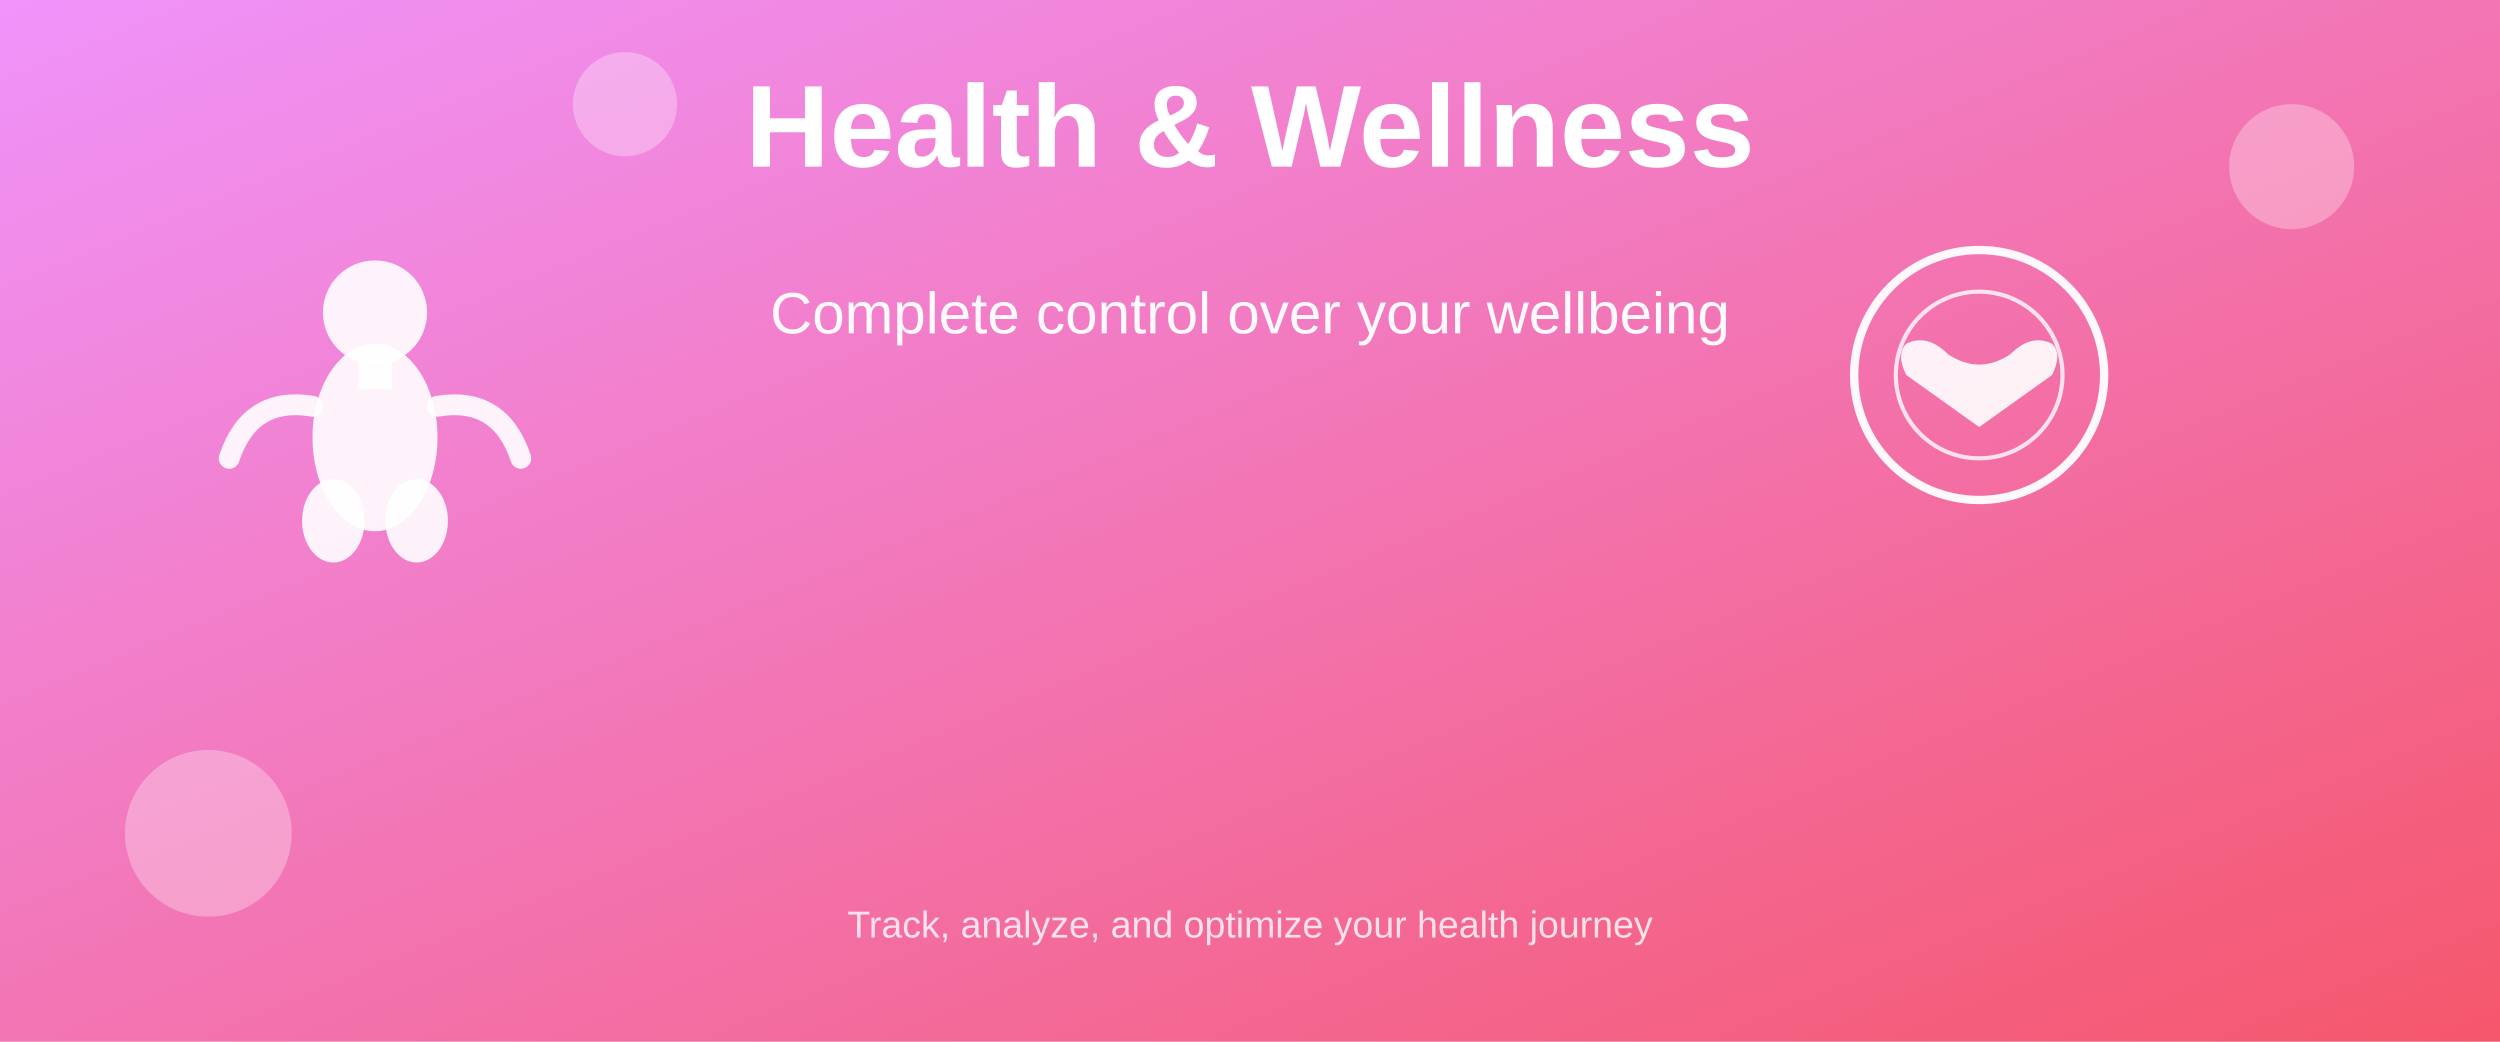
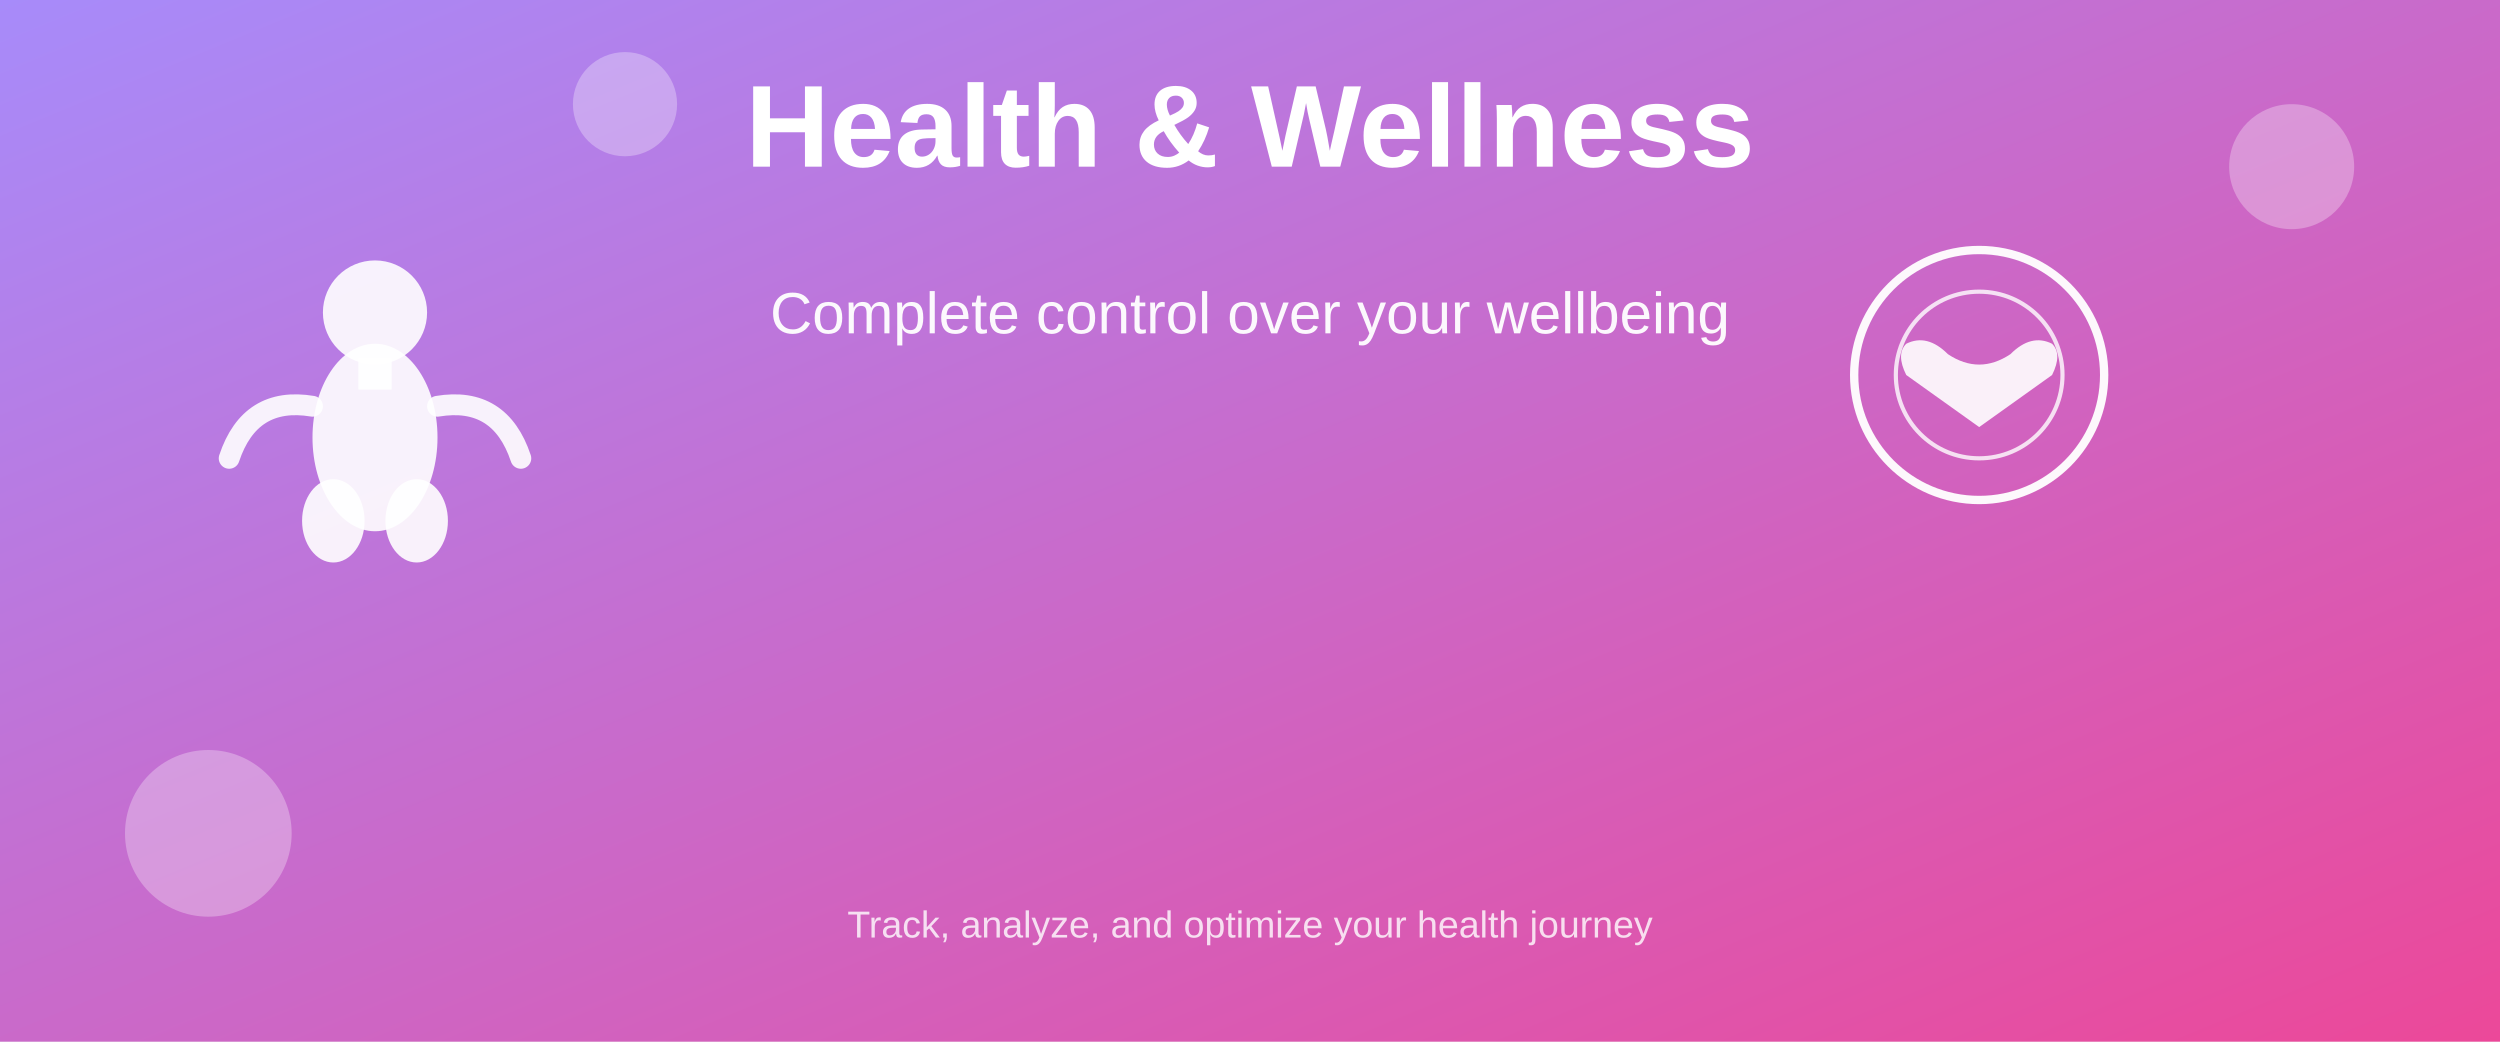
<svg xmlns="http://www.w3.org/2000/svg" viewBox="0 0 1200 500">
  <defs>
    <linearGradient id="grad3" x1="0%" y1="0%" x2="100%" y2="100%">
-       <stop offset="0%" style="stop-color:#f093fb;stop-opacity:1" />
-       <stop offset="100%" style="stop-color:#f5576c;stop-opacity:1" />
+       <stop offset="0%" style="stop-color:#a78bfa;stop-opacity:1" />
+       <stop offset="100%" style="stop-color:#ec4899;stop-opacity:1" />
    </linearGradient>
  </defs>
  <rect width="1200" height="500" fill="url(#grad3)" />
  <g transform="translate(180, 150)">
    <circle cx="0" cy="0" r="25" fill="white" opacity="0.9" />
    <rect x="-8" y="22" width="16" height="15" fill="white" opacity="0.9" />
    <ellipse cx="0" cy="60" rx="30" ry="45" fill="white" opacity="0.9" />
    <path d="M -30 45 Q -60 40 -70 70" stroke="white" stroke-width="10" fill="none" stroke-linecap="round" opacity="0.9" />
    <path d="M 30 45 Q 60 40 70 70" stroke="white" stroke-width="10" fill="none" stroke-linecap="round" opacity="0.9" />
    <ellipse cx="-20" cy="100" rx="15" ry="20" fill="white" opacity="0.9" />
    <ellipse cx="20" cy="100" rx="15" ry="20" fill="white" opacity="0.9" />
  </g>
  <g transform="translate(950, 180)">
    <circle cx="0" cy="0" r="60" fill="none" stroke="white" stroke-width="4" opacity="0.95" />
    <circle cx="0" cy="0" r="40" fill="none" stroke="white" stroke-width="2" opacity="0.8" />
    <path d="M -15 -10 Q -25 -20 -35 -15 Q -40 -10 -35 0 L 0 25 L 35 0 Q 40 -10 35 -15 Q 25 -20 15 -10 Q 0 0 -15 -10" fill="white" opacity="0.9" />
  </g>
  <g opacity="0.3">
    <circle cx="100" cy="400" r="40" fill="white" />
    <circle cx="1100" cy="80" r="30" fill="white" />
    <circle cx="300" cy="50" r="25" fill="white" />
  </g>
  <text x="600" y="80" font-size="56" font-weight="bold" text-anchor="middle" fill="white" font-family="Arial, sans-serif">
    Health &amp; Wellness
  </text>
  <text x="600" y="160" font-size="28" text-anchor="middle" fill="white" font-family="Arial, sans-serif" opacity="0.95">
    Complete control over your wellbeing
  </text>
  <text x="600" y="450" font-size="18" text-anchor="middle" fill="white" font-family="Arial, sans-serif" opacity="0.8">
    Track, analyze, and optimize your health journey
  </text>
</svg>
